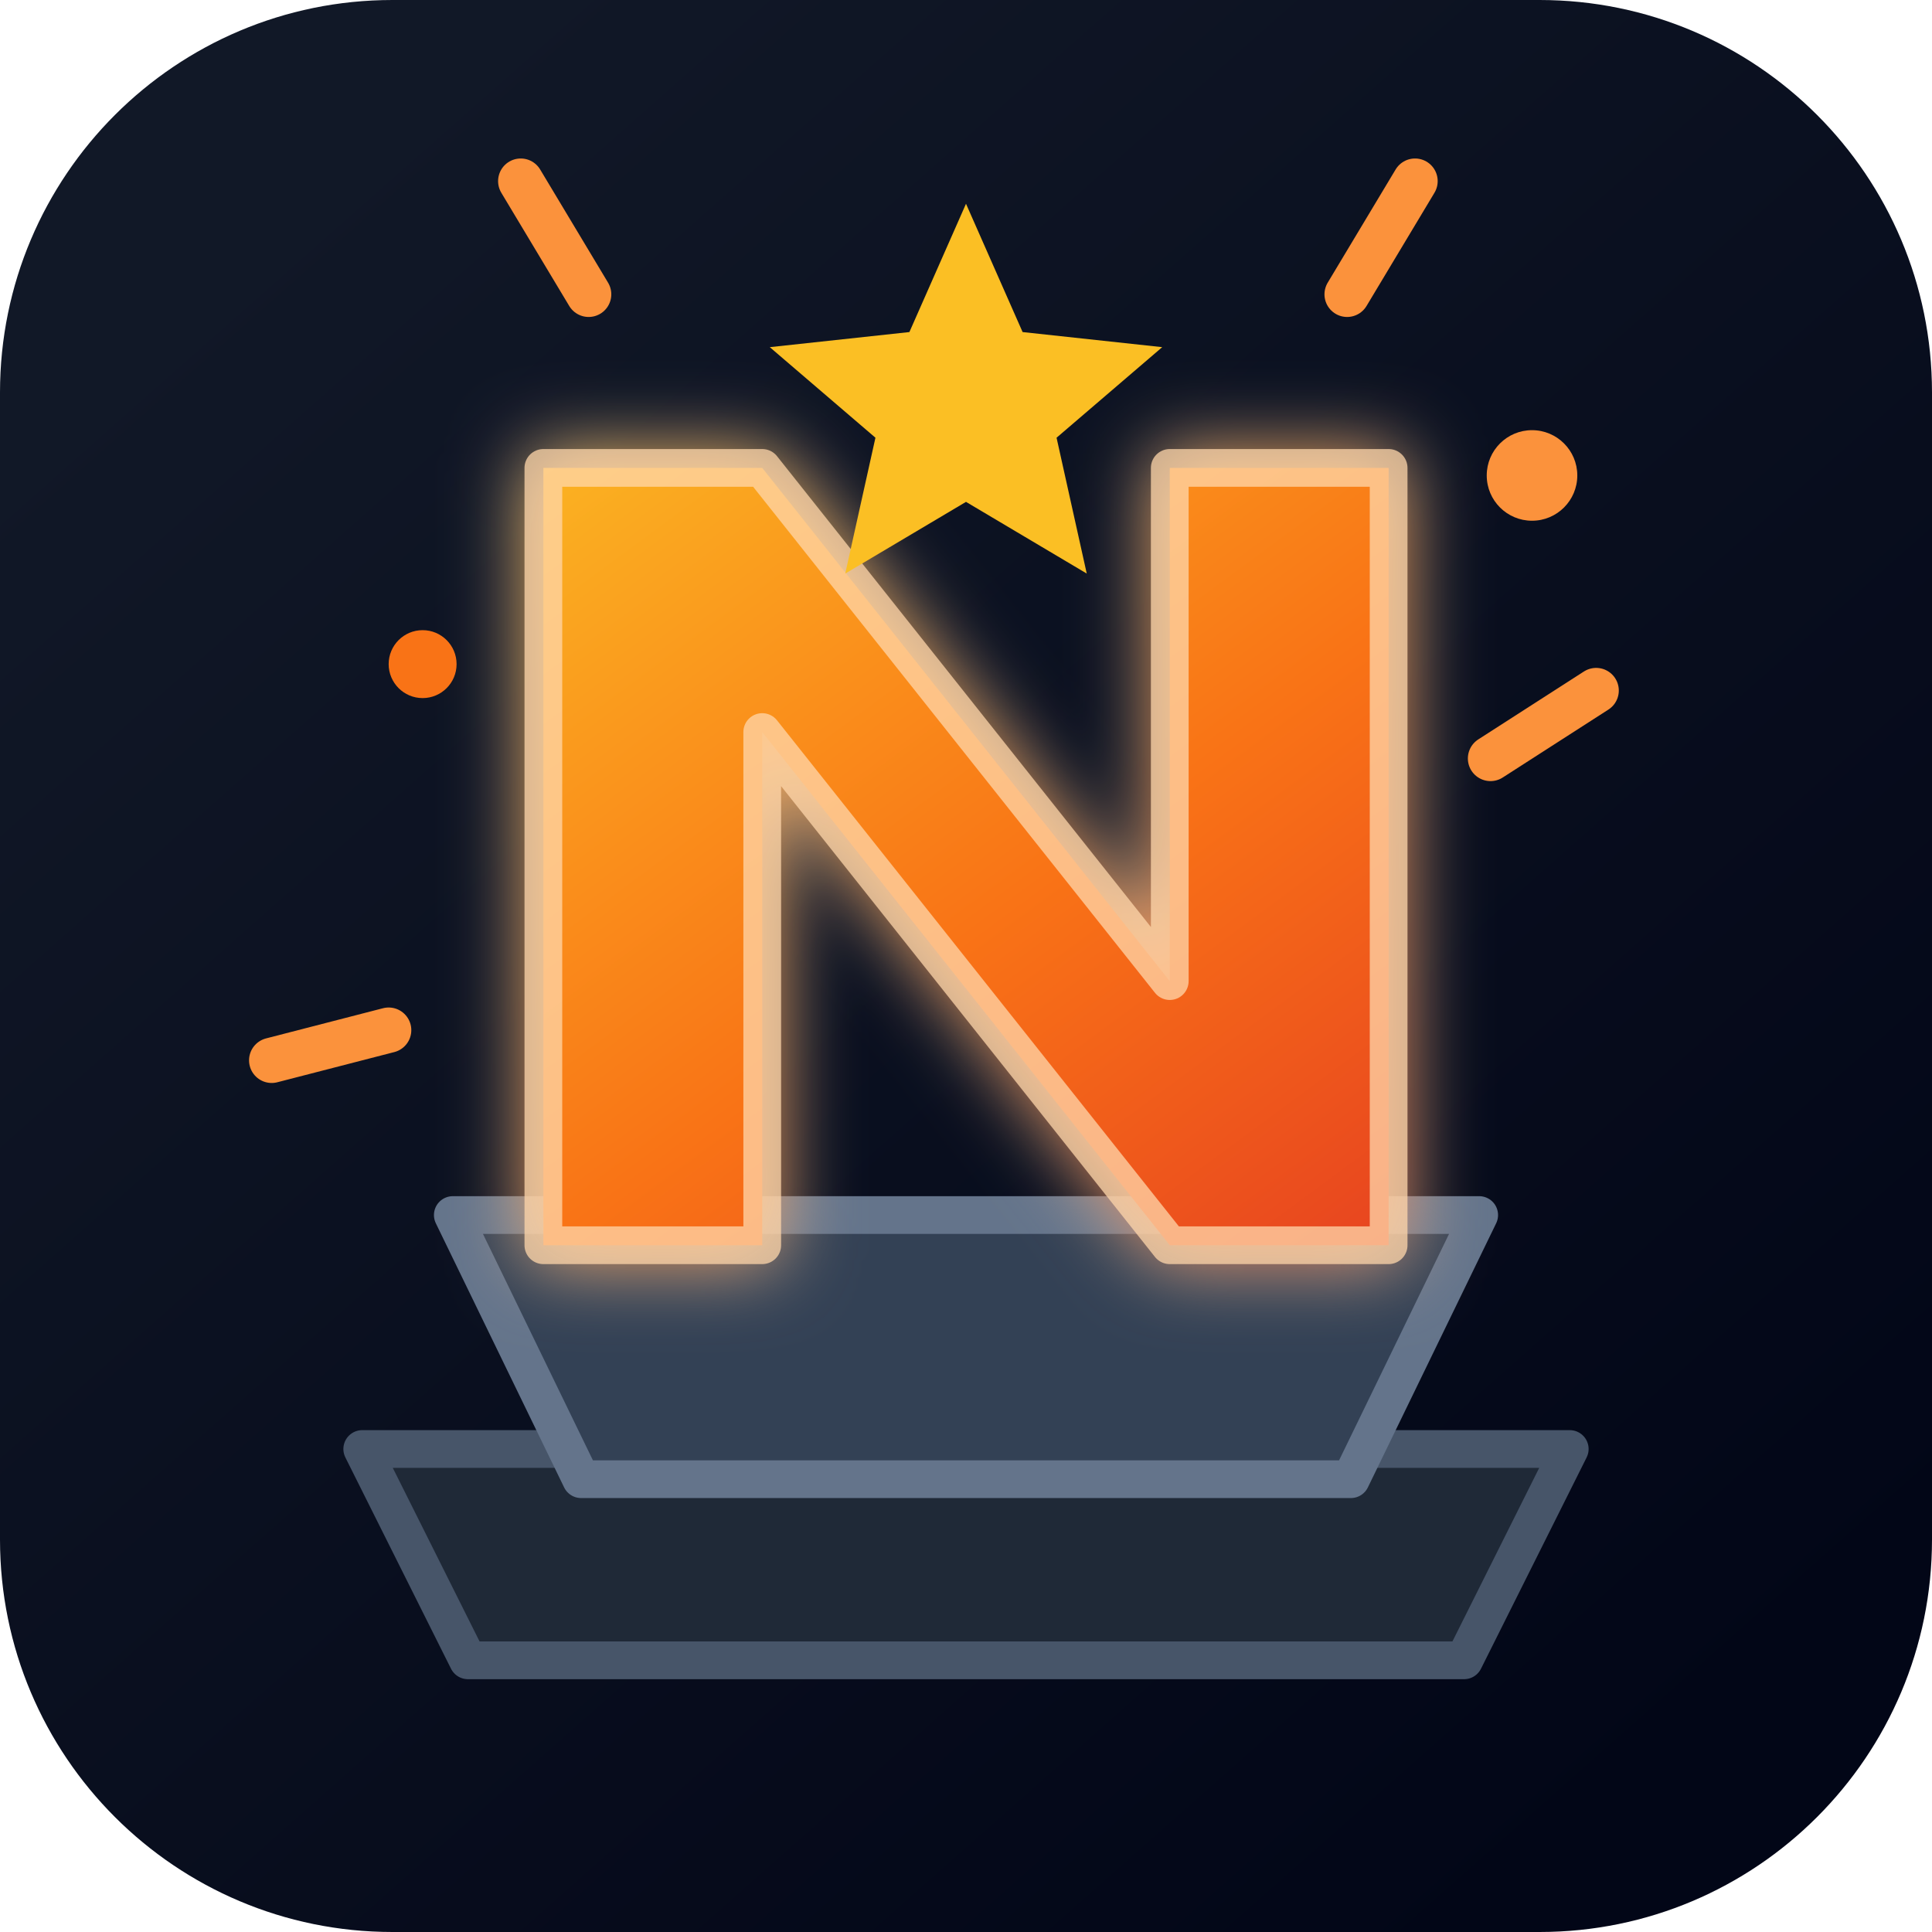
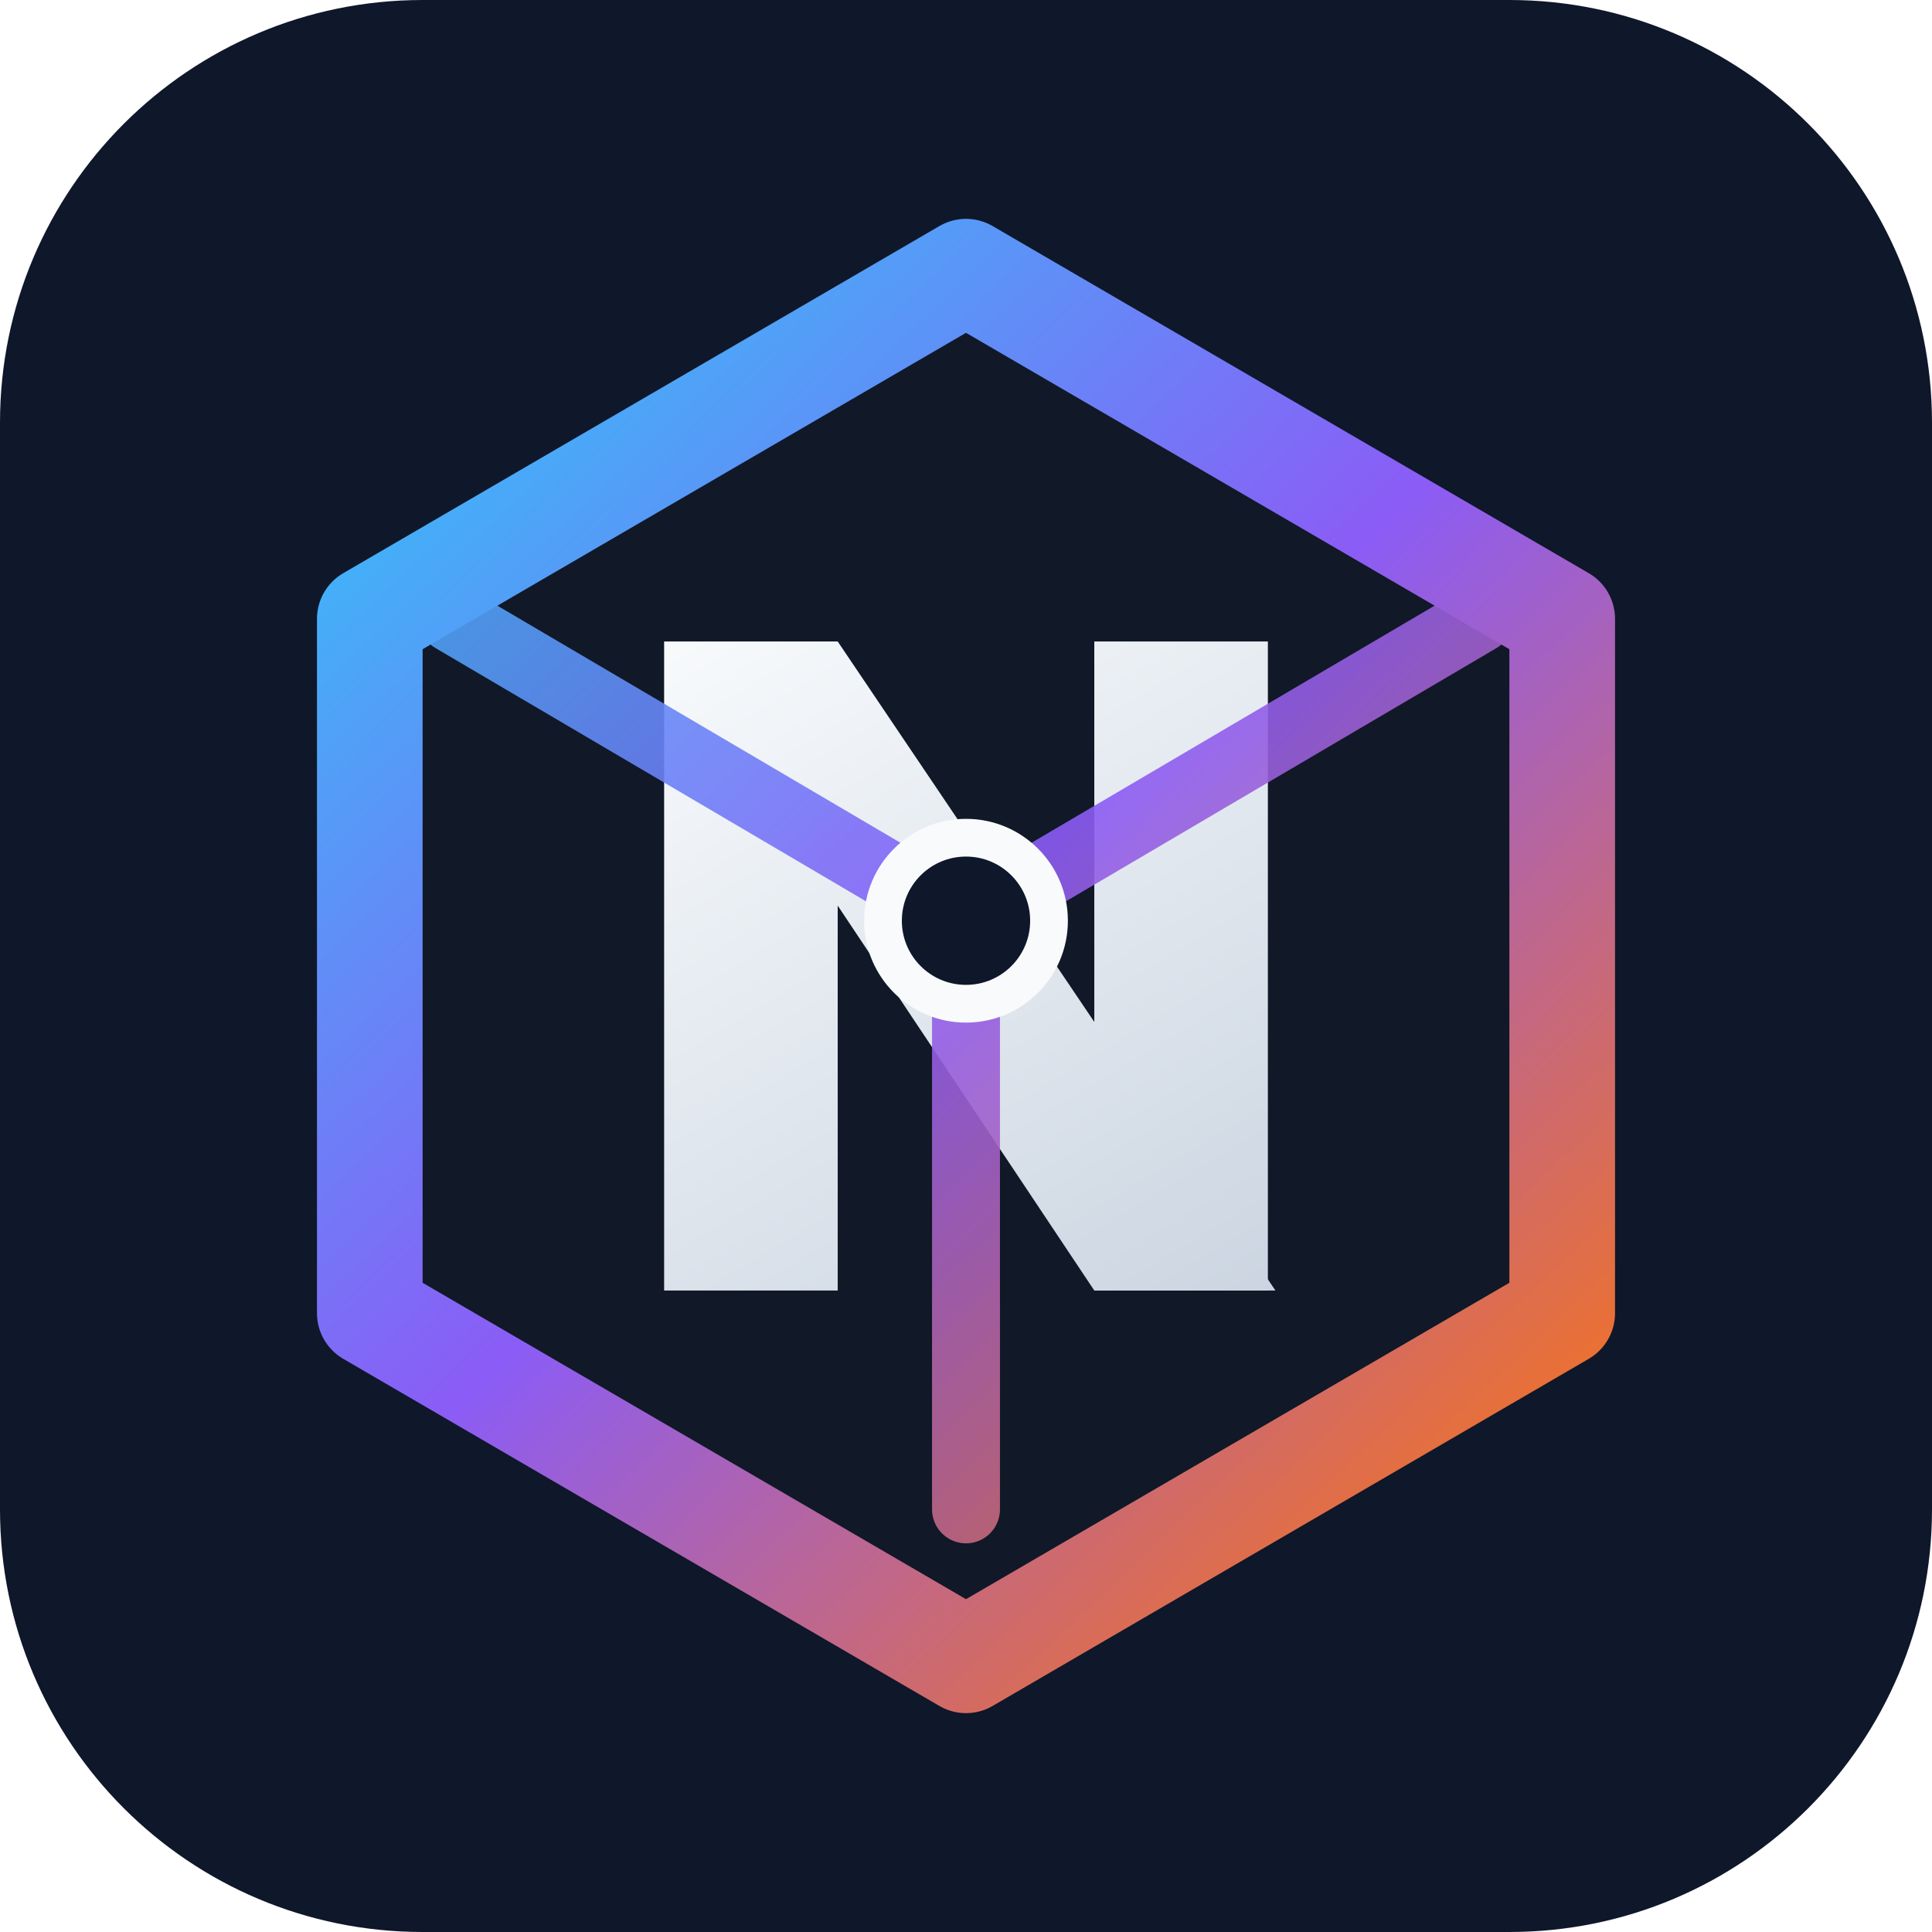
<svg xmlns="http://www.w3.org/2000/svg" viewBox="0 0 512 512" fill="none">
  <defs>
-     <linearGradient id="bg" x1="80" y1="48" x2="448" y2="464" gradientUnits="userSpaceOnUse">
-       <stop stop-color="#111827" />
-       <stop offset="1" stop-color="#020617" />
+     <linearGradient id="nf-mark" x1="104" y1="96" x2="408" y2="416" gradientUnits="userSpaceOnUse">
+       <stop stop-color="#38bdf8" />
+       <stop offset="0.48" stop-color="#8b5cf6" />
+       <stop offset="1" stop-color="#f97316" />
    </linearGradient>
-     <linearGradient id="forge" x1="136" y1="88" x2="384" y2="424" gradientUnits="userSpaceOnUse">
-       <stop stop-color="#fbbf24" />
-       <stop offset="0.48" stop-color="#f97316" />
-       <stop offset="1" stop-color="#dc2626" />
+     <linearGradient id="nf-core" x1="196" y1="156" x2="316" y2="356" gradientUnits="userSpaceOnUse">
+       <stop stop-color="#f8fafc" />
+       <stop offset="1" stop-color="#cbd5e1" />
    </linearGradient>
-     <filter id="glow" x="72" y="48" width="368" height="416" filterUnits="userSpaceOnUse" color-interpolation-filters="sRGB">
-       <feGaussianBlur stdDeviation="10" result="blur" />
-       <feMerge>
-         <feMergeNode in="blur" />
-         <feMergeNode in="SourceGraphic" />
-       </feMerge>
-     </filter>
  </defs>
-   <rect width="512" height="512" rx="104" fill="url(#bg)" />
-   <path d="M96 384h320l-28 56H124l-28-56Z" fill="#1f2937" stroke="#475569" stroke-width="10" stroke-linejoin="round" />
-   <path d="M154 392h204l34-70H120l34 70Z" fill="#334155" stroke="#64748b" stroke-width="10" stroke-linejoin="round" />
-   <g filter="url(#glow)">
-     <path d="M144 330V124h58l108 136V124h58v206h-58L202 194v136h-58Z" fill="url(#forge)" />
-     <path d="M144 330V124h58l108 136V124h58v206h-58L202 194v136h-58Z" stroke="#fed7aa" stroke-opacity="0.75" stroke-width="10" stroke-linejoin="round" />
-   </g>
-   <path d="M256 54l15 34 37 4-28 24 8 36-32-19-32 19 8-36-28-24 37-4 15-34Z" fill="#fbbf24" />
-   <circle cx="406" cy="126" r="12" fill="#fb923c" />
-   <circle cx="112" cy="176" r="9" fill="#f97316" />
-   <path d="M395 201l28-18M103 273l-31 8M357 78l18-30M156 78l-18-30" stroke="#fb923c" stroke-width="12" stroke-linecap="round" />
+   <rect width="512" height="512" rx="112" fill="#0f172a" />
+   <path d="M256 72 414 164v184L256 440 98 348V164L256 72Z" fill="#111827" stroke="url(#nf-mark)" stroke-width="28" stroke-linejoin="round" />
+   <path d="M176 342V170h46l116 172h-48L222 240v102h-46Z" fill="url(#nf-core)" />
+   <path d="M290 170h46v172h-46V170Z" fill="url(#nf-core)" />
+   <path d="M120 164 256 244l136-80M256 244v156" stroke="url(#nf-mark)" stroke-width="18" stroke-linecap="round" stroke-linejoin="round" opacity="0.9" />
+   <circle cx="256" cy="244" r="22" fill="#0f172a" stroke="#f8fafc" stroke-width="10" />
</svg>
